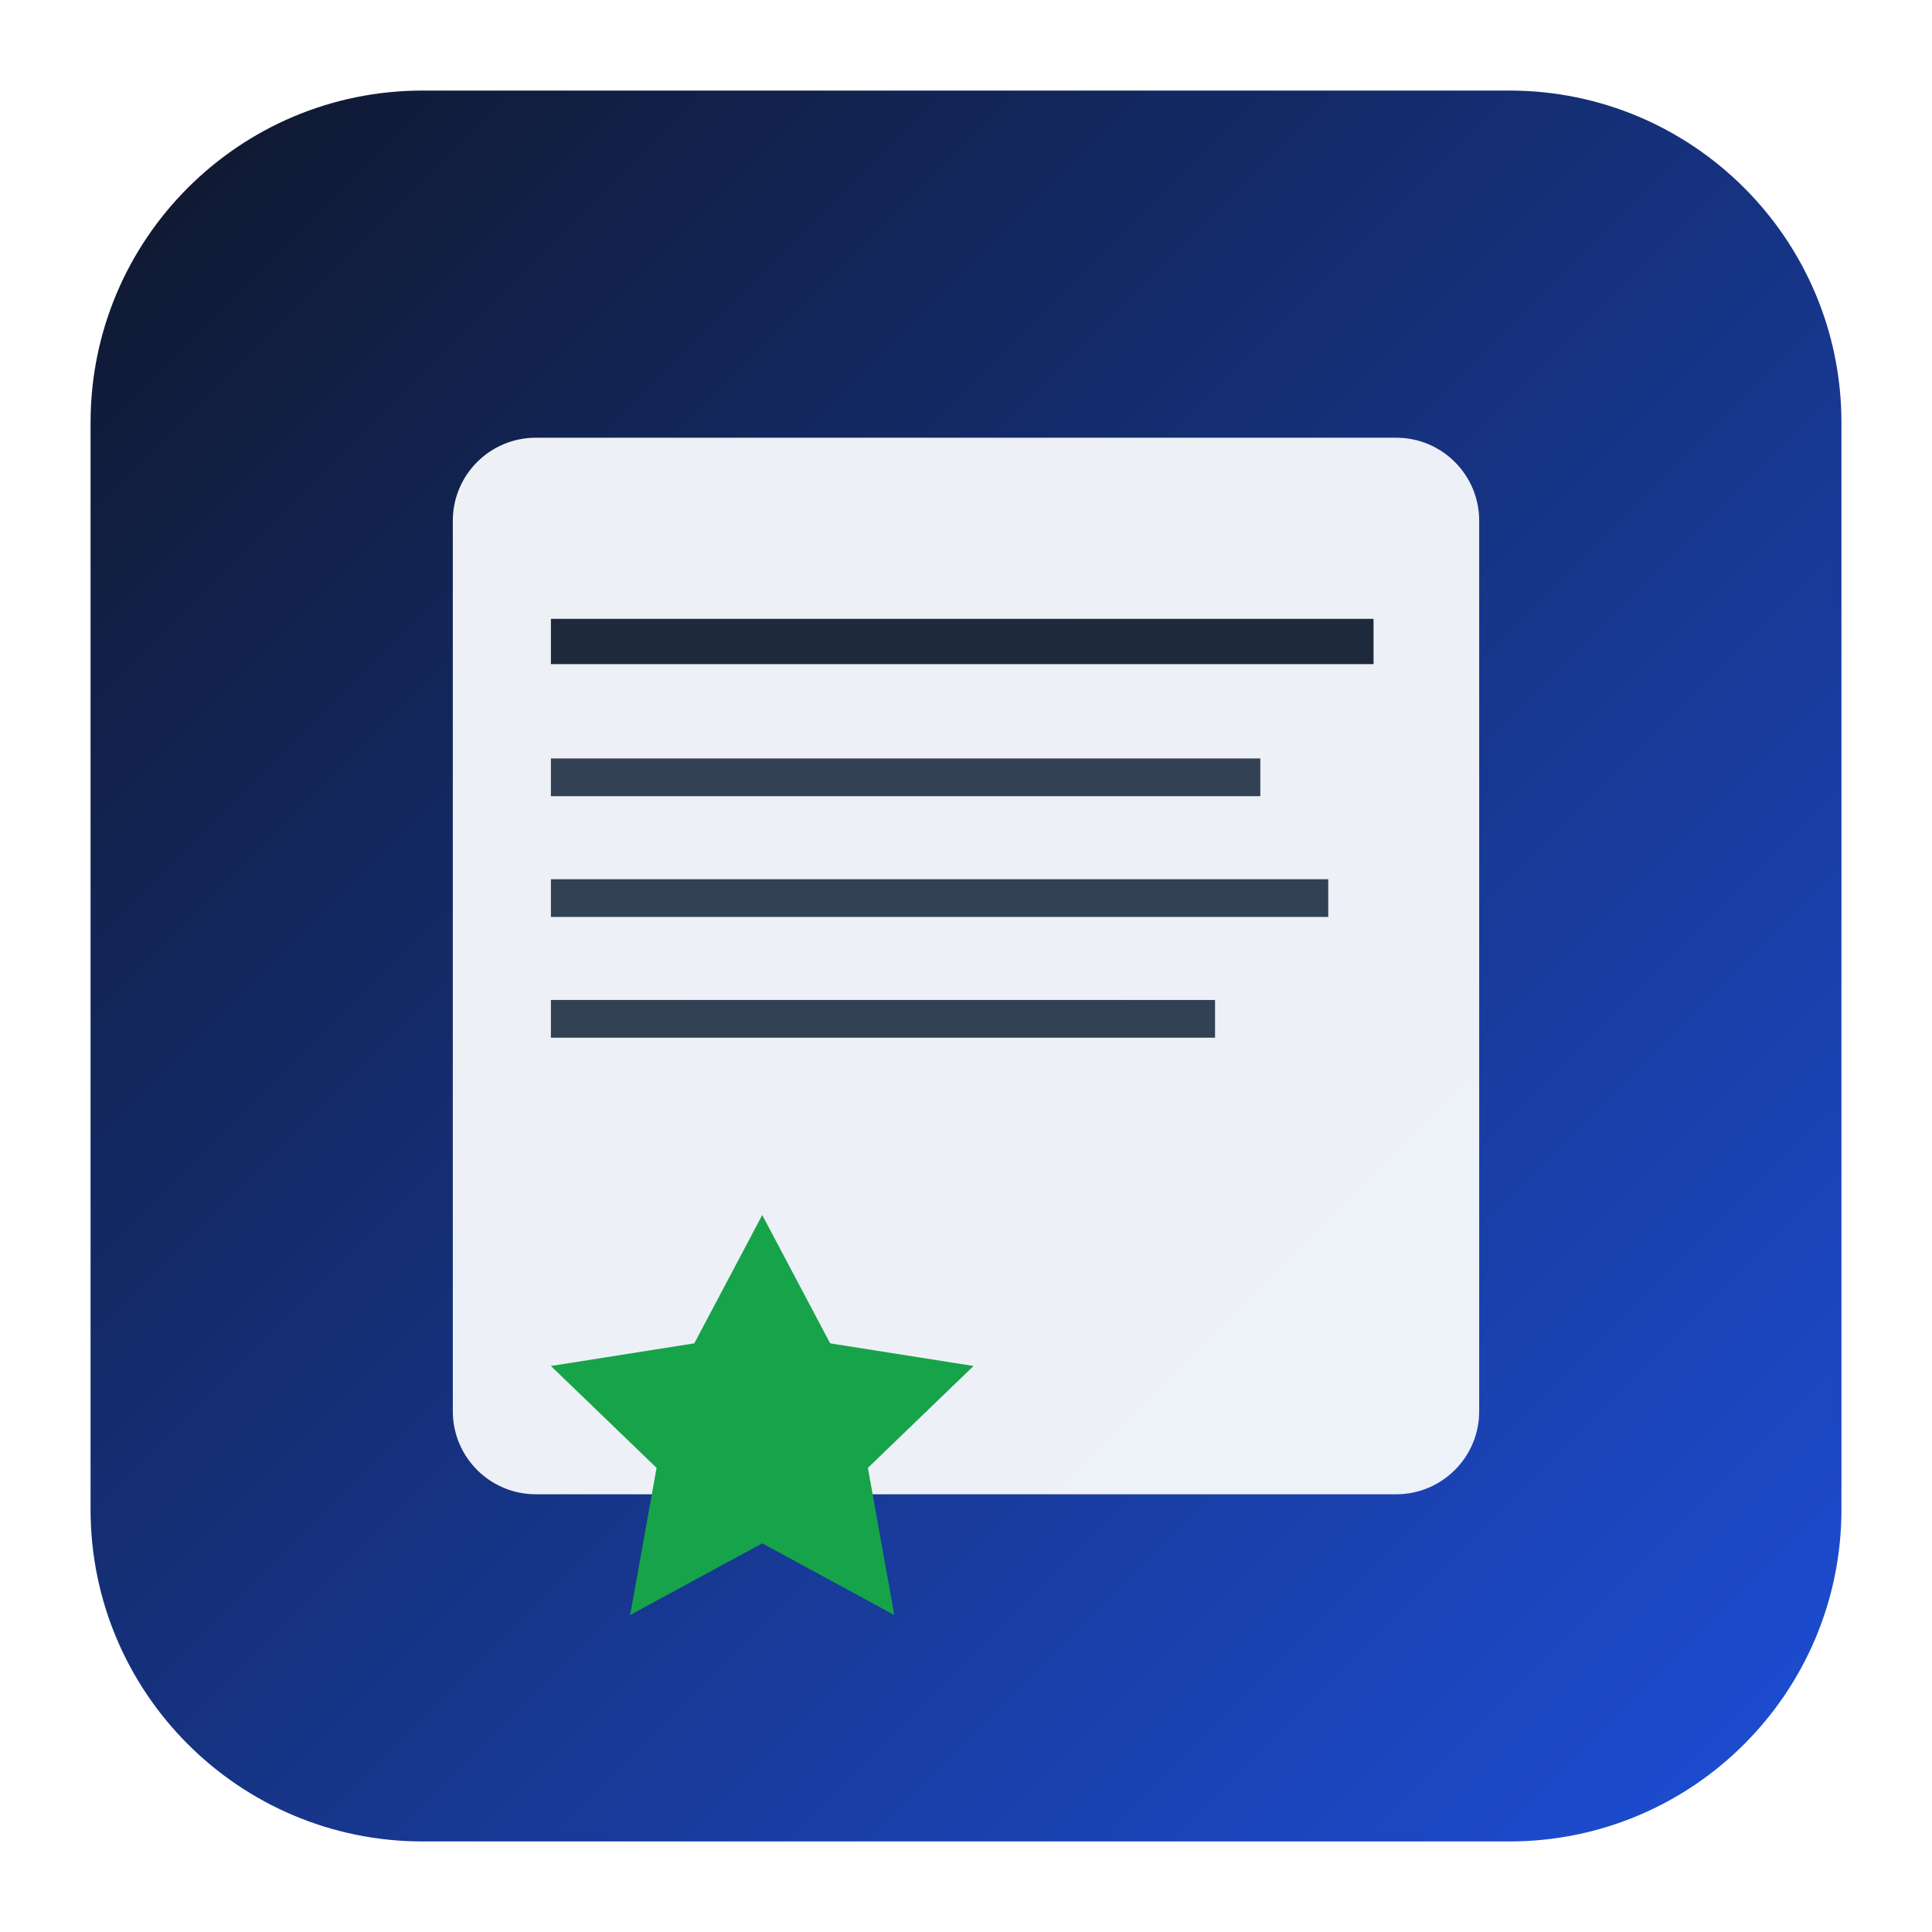
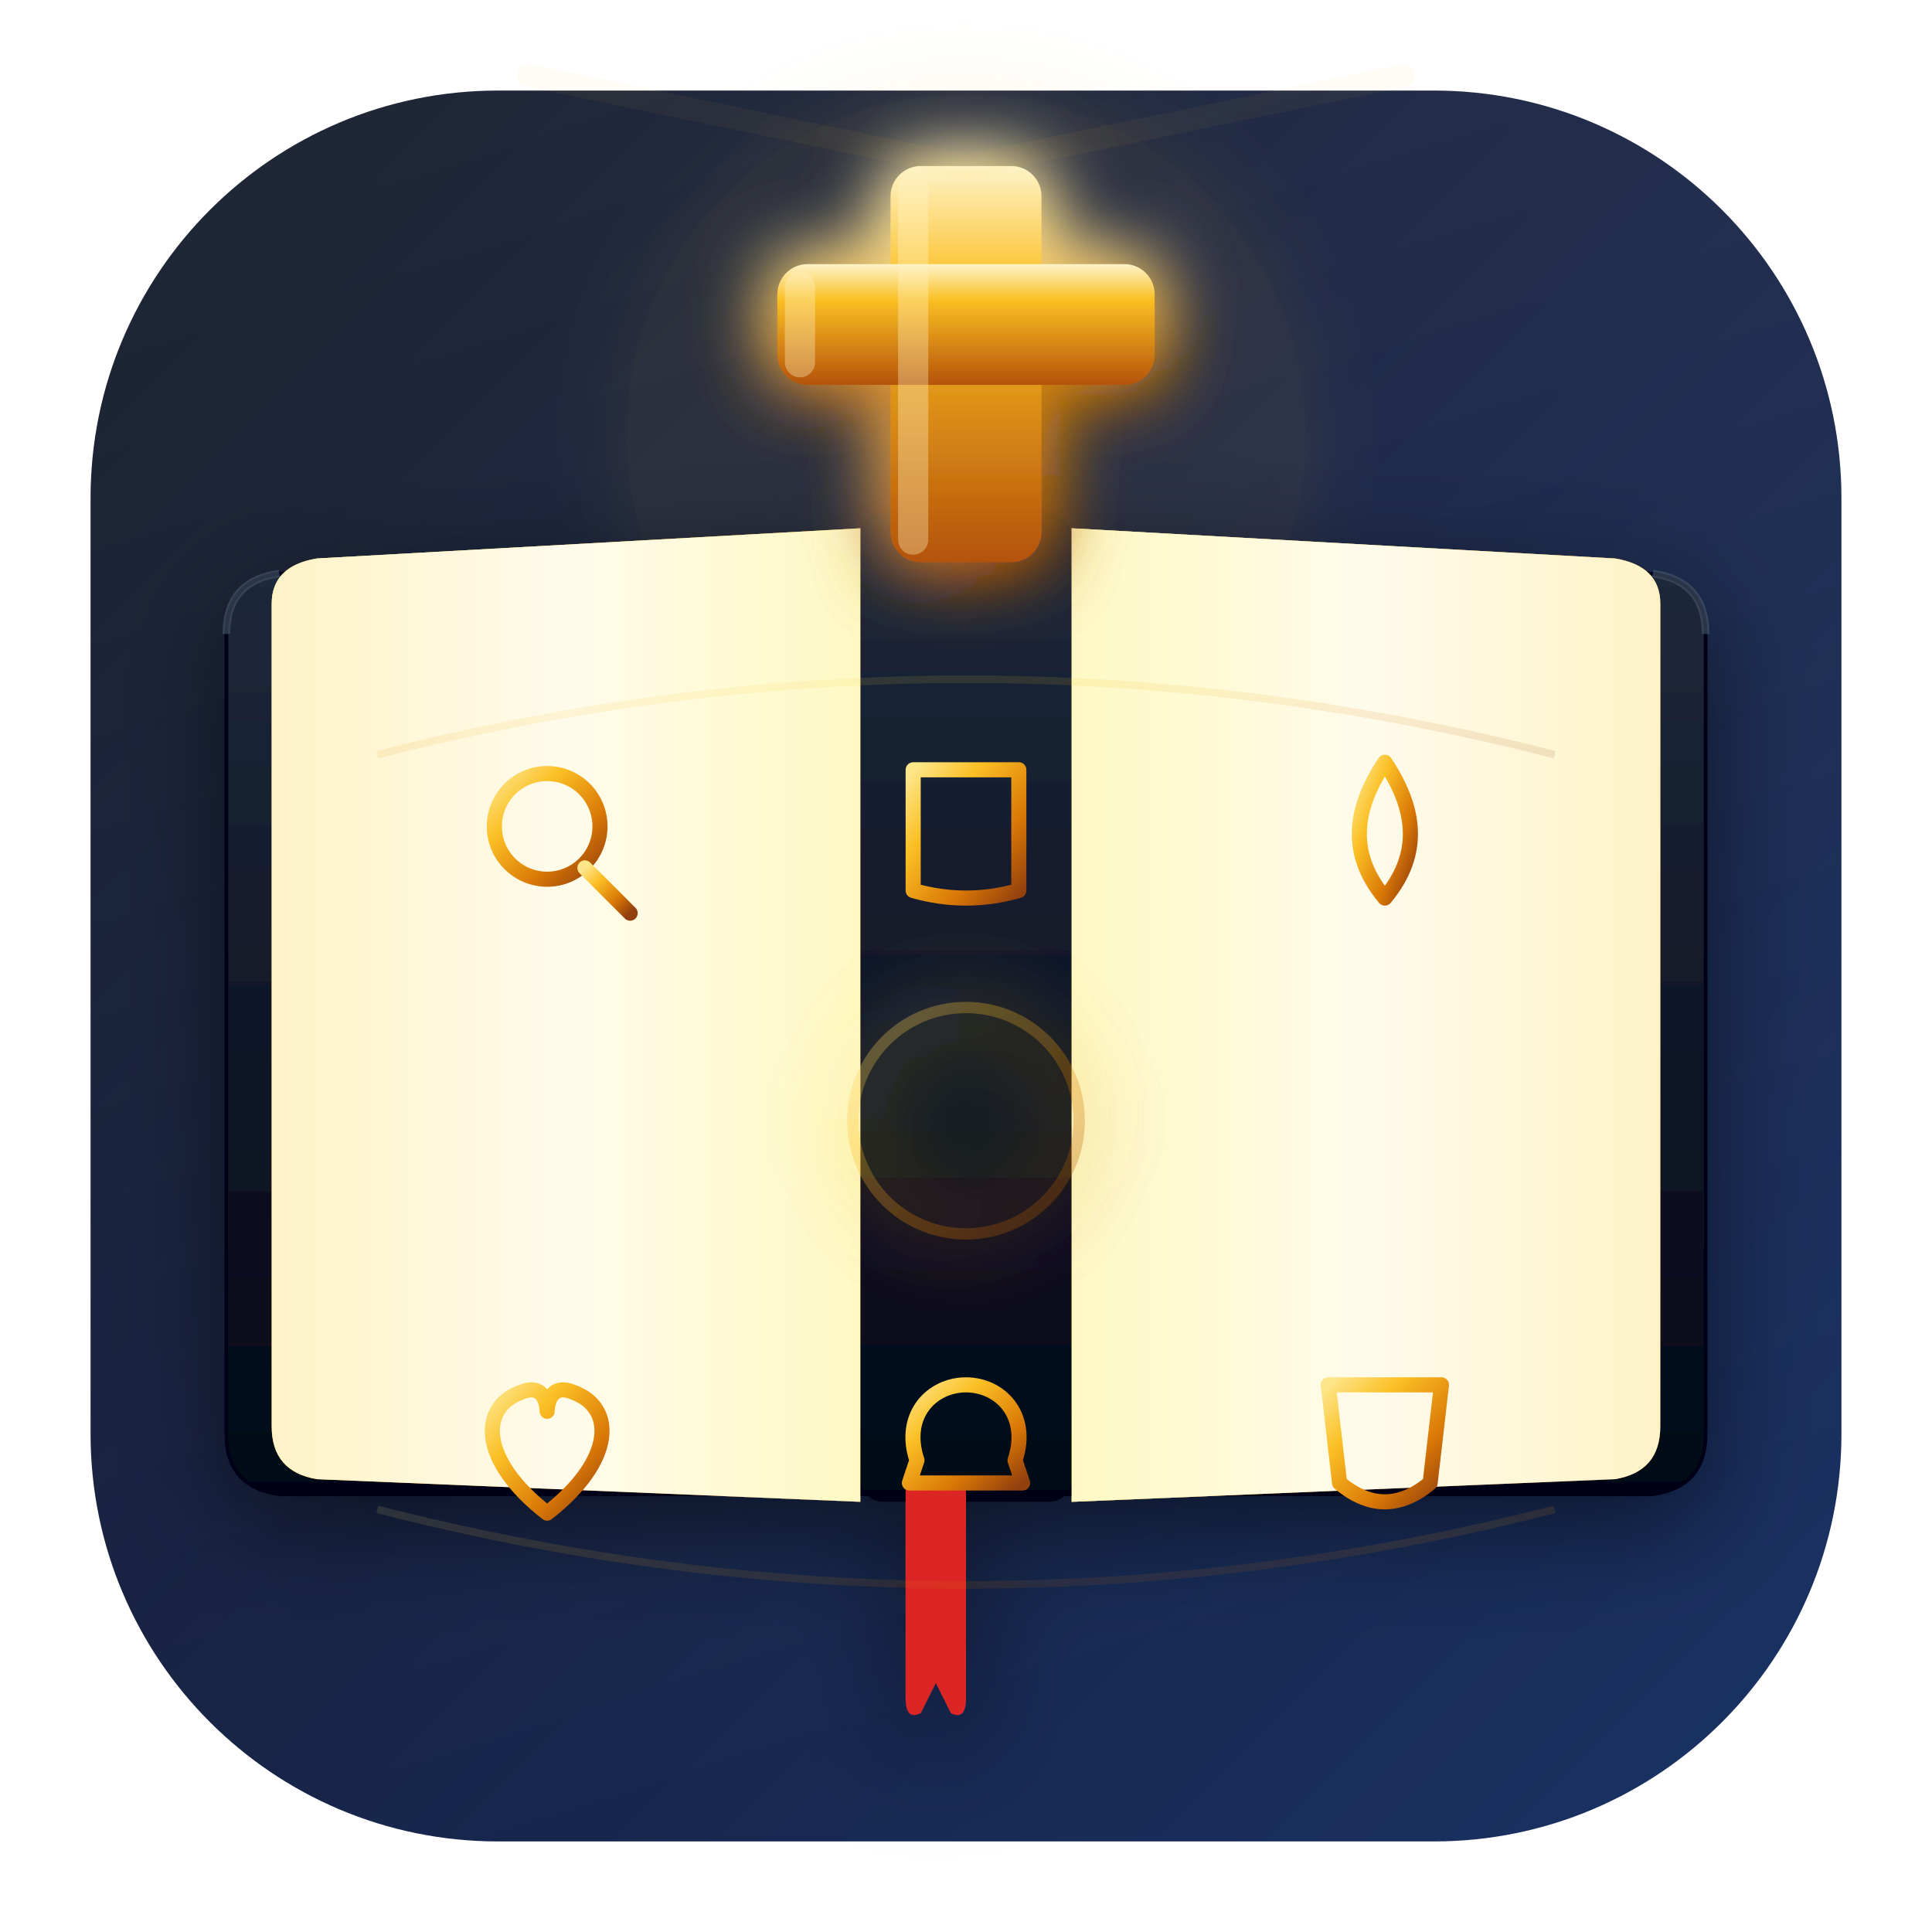
<svg xmlns="http://www.w3.org/2000/svg" width="512" height="512" viewBox="0 0 512 512">
  <defs>
-     <linearGradient id="bg" x1="0" y1="0" x2="1" y2="1">
-       <stop offset="0" stop-color="#0f172a" />
-       <stop offset="1" stop-color="#1d4ed8" />
+     <linearGradient id="bgGrad" x1="0" y1="0" x2="1" y2="1">
+       <stop offset="0%" stop-color="#0b1220" />
+       <stop offset="40%" stop-color="#141f3e" />
+       <stop offset="100%" stop-color="#1a3366" />
    </linearGradient>
+     <linearGradient id="bgShine" x1="0" y1="0" x2="0.3" y2="1">
+       <stop offset="0%" stop-color="#ffffff" stop-opacity="0.08" />
+       <stop offset="100%" stop-color="#ffffff" stop-opacity="0" />
+     </linearGradient>
+     <linearGradient id="gold" x1="0" y1="0" x2="1" y2="1">
+       <stop offset="0%" stop-color="#fde68a" />
+       <stop offset="30%" stop-color="#fbbf24" />
+       <stop offset="70%" stop-color="#d97706" />
+       <stop offset="100%" stop-color="#92400e" />
+     </linearGradient>
+     <linearGradient id="crossGrad" x1="0.5" y1="0" x2="0.5" y2="1">
+       <stop offset="0%" stop-color="#fef3c7" />
+       <stop offset="30%" stop-color="#fbbf24" />
+       <stop offset="100%" stop-color="#b45309" />
+     </linearGradient>
+     <linearGradient id="pageLeft" x1="0" y1="0" x2="1" y2="0">
+       <stop offset="0%" stop-color="#fef3c7" />
+       <stop offset="50%" stop-color="#fffbeb" />
+       <stop offset="100%" stop-color="#fef9c3" />
+     </linearGradient>
+     <linearGradient id="pageRight" x1="1" y1="0" x2="0" y2="0">
+       <stop offset="0%" stop-color="#fef3c7" />
+       <stop offset="50%" stop-color="#fffbeb" />
+       <stop offset="100%" stop-color="#fef9c3" />
+     </linearGradient>
+     <linearGradient id="cover" x1="0" y1="0" x2="0" y2="1">
+       <stop offset="0%" stop-color="#1e293b" />
+       <stop offset="100%" stop-color="#020617" />
+     </linearGradient>
+     <filter id="bookShadow" x="-15%" y="-20%" width="130%" height="150%">
+       <feDropShadow dx="0" dy="8" stdDeviation="14" flood-color="#000" flood-opacity="0.5" />
+     </filter>
+     <filter id="crossGlow" x="-60%" y="-60%" width="220%" height="220%">
+       <feGaussianBlur stdDeviation="10" result="blur" />
+       <feMerge>
+         <feMergeNode in="blur" />
+         <feMergeNode in="blur" />
+         <feMergeNode in="SourceGraphic" />
+       </feMerge>
+     </filter>
  </defs>
-   <rect x="24" y="24" width="464" height="464" rx="88" fill="url(#bg)" />
-   <rect x="120" y="116" width="272" height="280" rx="22" fill="#f8fafc" opacity="0.95" />
-   <line x1="146" y1="170" x2="364" y2="170" stroke="#1e293b" stroke-width="12" />
-   <line x1="146" y1="206" x2="334" y2="206" stroke="#334155" stroke-width="10" />
-   <line x1="146" y1="238" x2="352" y2="238" stroke="#334155" stroke-width="10" />
-   <line x1="146" y1="270" x2="322" y2="270" stroke="#334155" stroke-width="10" />
-   <path d="M202 322l18 34 38 6-28 27 7 39-35-19-35 19 7-39-28-27 38-6z" fill="#16a34a" />
+   <rect x="24" y="24" width="464" height="464" rx="108" fill="url(#bgGrad)" />
+   <rect x="24" y="24" width="464" height="464" rx="108" fill="url(#bgShine)" />
+   <ellipse cx="256" cy="115" rx="90" ry="90" fill="#fbbf24" opacity="0.06" filter="url(#crossGlow)" />
+   <g filter="url(#bookShadow)">
+     <path d="M60 168 L60 380 Q60 394 74 396 L438 396 Q452 394 452 380 L452 168 Q452 154 438 152 L74 152 Q60 154 60 168 Z" fill="url(#cover)" stroke="#020617" stroke-width="1" />
+     <rect x="228" y="136" width="56" height="262" rx="6" fill="url(#cover)" />
+     <path d="M72 160 L72 378 Q72 390 84 392 L228 398 L228 140 L84 148 Q72 150 72 160 Z" fill="url(#gold)" />
+     <path d="M440 160 L440 378 Q440 390 428 392 L284 398 L284 140 L428 148 Q440 150 440 160 Z" fill="url(#gold)" />
+     <path d="M84 148 L228 140 L228 398 L84 392 Q72 390 72 378 L72 160 Q72 150 84 148 Z" fill="url(#pageLeft)" />
+     <path d="M428 148 L284 140 L284 398 L428 392 Q440 390 440 378 L440 160 Q440 150 428 148 Z" fill="url(#pageRight)" />
+     <path d="M240 392 L240 450 Q240 456 244 454 L248 446 L252 454 Q256 456 256 450 L256 392" fill="#dc2626" />
+     <path d="M60 168 Q60 154 74 152" fill="none" stroke="#475569" stroke-width="2" opacity="0.6" />
+     <path d="M452 168 Q452 154 438 152" fill="none" stroke="#475569" stroke-width="2" opacity="0.6" />
+   </g>
+   <g filter="url(#crossGlow)">
+     <rect x="236" y="44" width="40" height="105" rx="8" fill="url(#crossGrad)" />
+     <rect x="206" y="70" width="100" height="32" rx="8" fill="url(#crossGrad)" />
+     <rect x="238" y="46" width="8" height="101" rx="4" fill="#fef3c7" opacity="0.35" />
+     <rect x="208" y="72" width="8" height="28" rx="4" fill="#fef3c7" opacity="0.35" />
+   </g>
+   <g opacity="0.05">
+     <line x1="256" y1="44" x2="140" y2="20" stroke="#fbbf24" stroke-width="6" stroke-linecap="round" />
+     <line x1="256" y1="44" x2="372" y2="20" stroke="#fbbf24" stroke-width="6" stroke-linecap="round" />
+   </g>
+   <g fill="none" stroke="url(#gold)" stroke-linecap="round" stroke-linejoin="round">
+     <g transform="translate(145, 220)">
+       <circle cx="0" cy="-1" r="14" stroke-width="4" />
+       <line x1="10" y1="10" x2="22" y2="22" stroke-width="4" />
+     </g>
+     <g transform="translate(256, 220)">
+       <path d="M-14 -16 L14 -16 L14 16 Q0 20 -14 16 Z" stroke-width="4" />
+       <line x1="-8" y1="-6" x2="8" y2="-6" stroke-width="3" />
+       <line x1="-8" y1="2" x2="8" y2="2" stroke-width="3" />
+     </g>
+     <g transform="translate(367, 220)">
+       <path d="M0 18 C-10 6 -8 -6 0 -18 C8 -6 10 6 0 18 Z" stroke-width="4" />
+     </g>
+   </g>
+   <g fill="none" stroke="url(#gold)" stroke-linecap="round" stroke-linejoin="round" filter="url(#crossGlow)">
+     <g transform="translate(256, 305)">
+       <line x1="0" y1="-22" x2="0" y2="22" stroke-width="6" />
+       <line x1="-18" y1="-8" x2="18" y2="-8" stroke-width="6" />
+       <circle cx="0" cy="-8" r="30" stroke="url(#gold)" stroke-width="3" opacity="0.3" fill="#fbbf24" fill-opacity="0.05" />
+     </g>
+   </g>
+   <g fill="none" stroke="url(#gold)" stroke-linecap="round" stroke-linejoin="round">
+     <g transform="translate(145, 385)">
+       <path d="M0 16 C-18 2 -18 -12 -7 -16 C0 -19 0 -11 0 -11 C0 -11 0 -19 7 -16 C18 -12 18 2 0 16 Z" stroke-width="4" />
+     </g>
+     <g transform="translate(256, 385)">
+       <path d="M-13 2 C-17 -10 -9 -18 0 -18 C9 -18 17 -10 13 2 L15 8 L-15 8 Z" stroke-width="4" />
+       <line x1="0" y1="8" x2="0" y2="14" stroke-width="4" />
+     </g>
+     <g transform="translate(367, 385)">
+       <path d="M-15 -18 L15 -18 L12 8 Q0 18 -12 8 Z" stroke-width="4" />
+     </g>
+   </g>
+   <path d="M100 200 Q256 160 412 200" fill="none" stroke="url(#gold)" stroke-opacity="0.12" stroke-width="2" />
+   <path d="M100 400 Q256 440 412 400" fill="none" stroke="url(#gold)" stroke-opacity="0.12" stroke-width="2" />
</svg>
